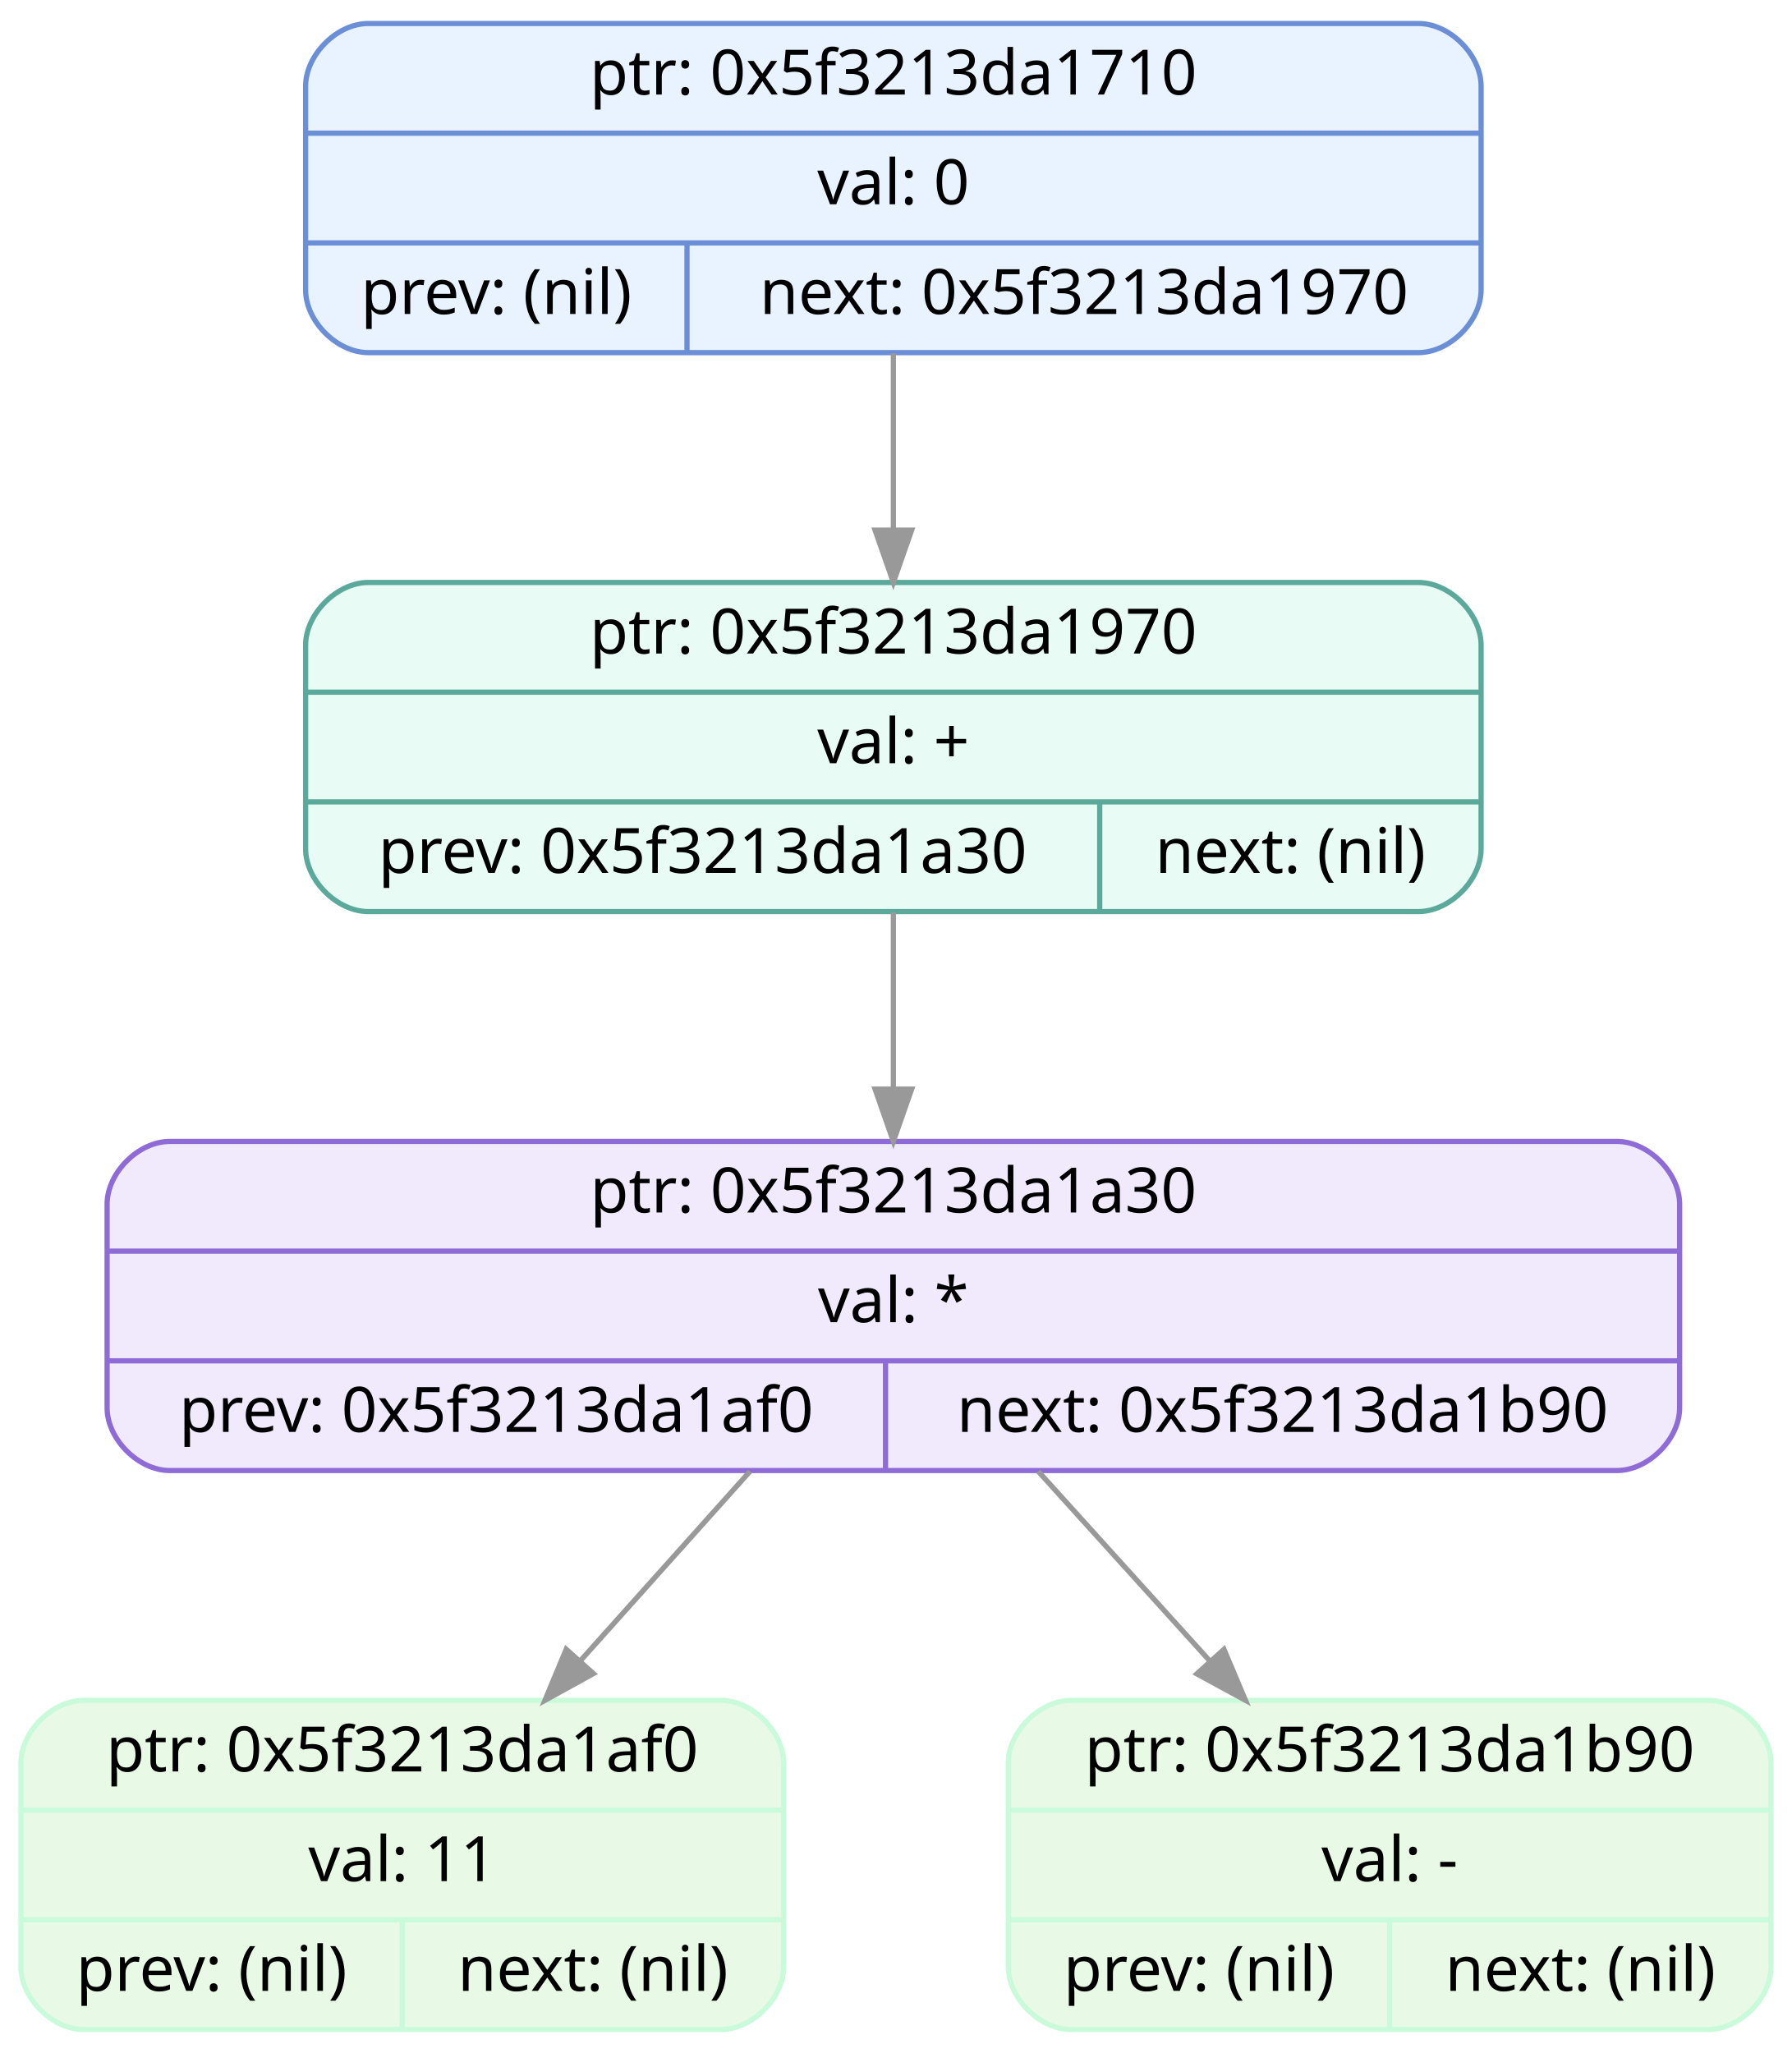
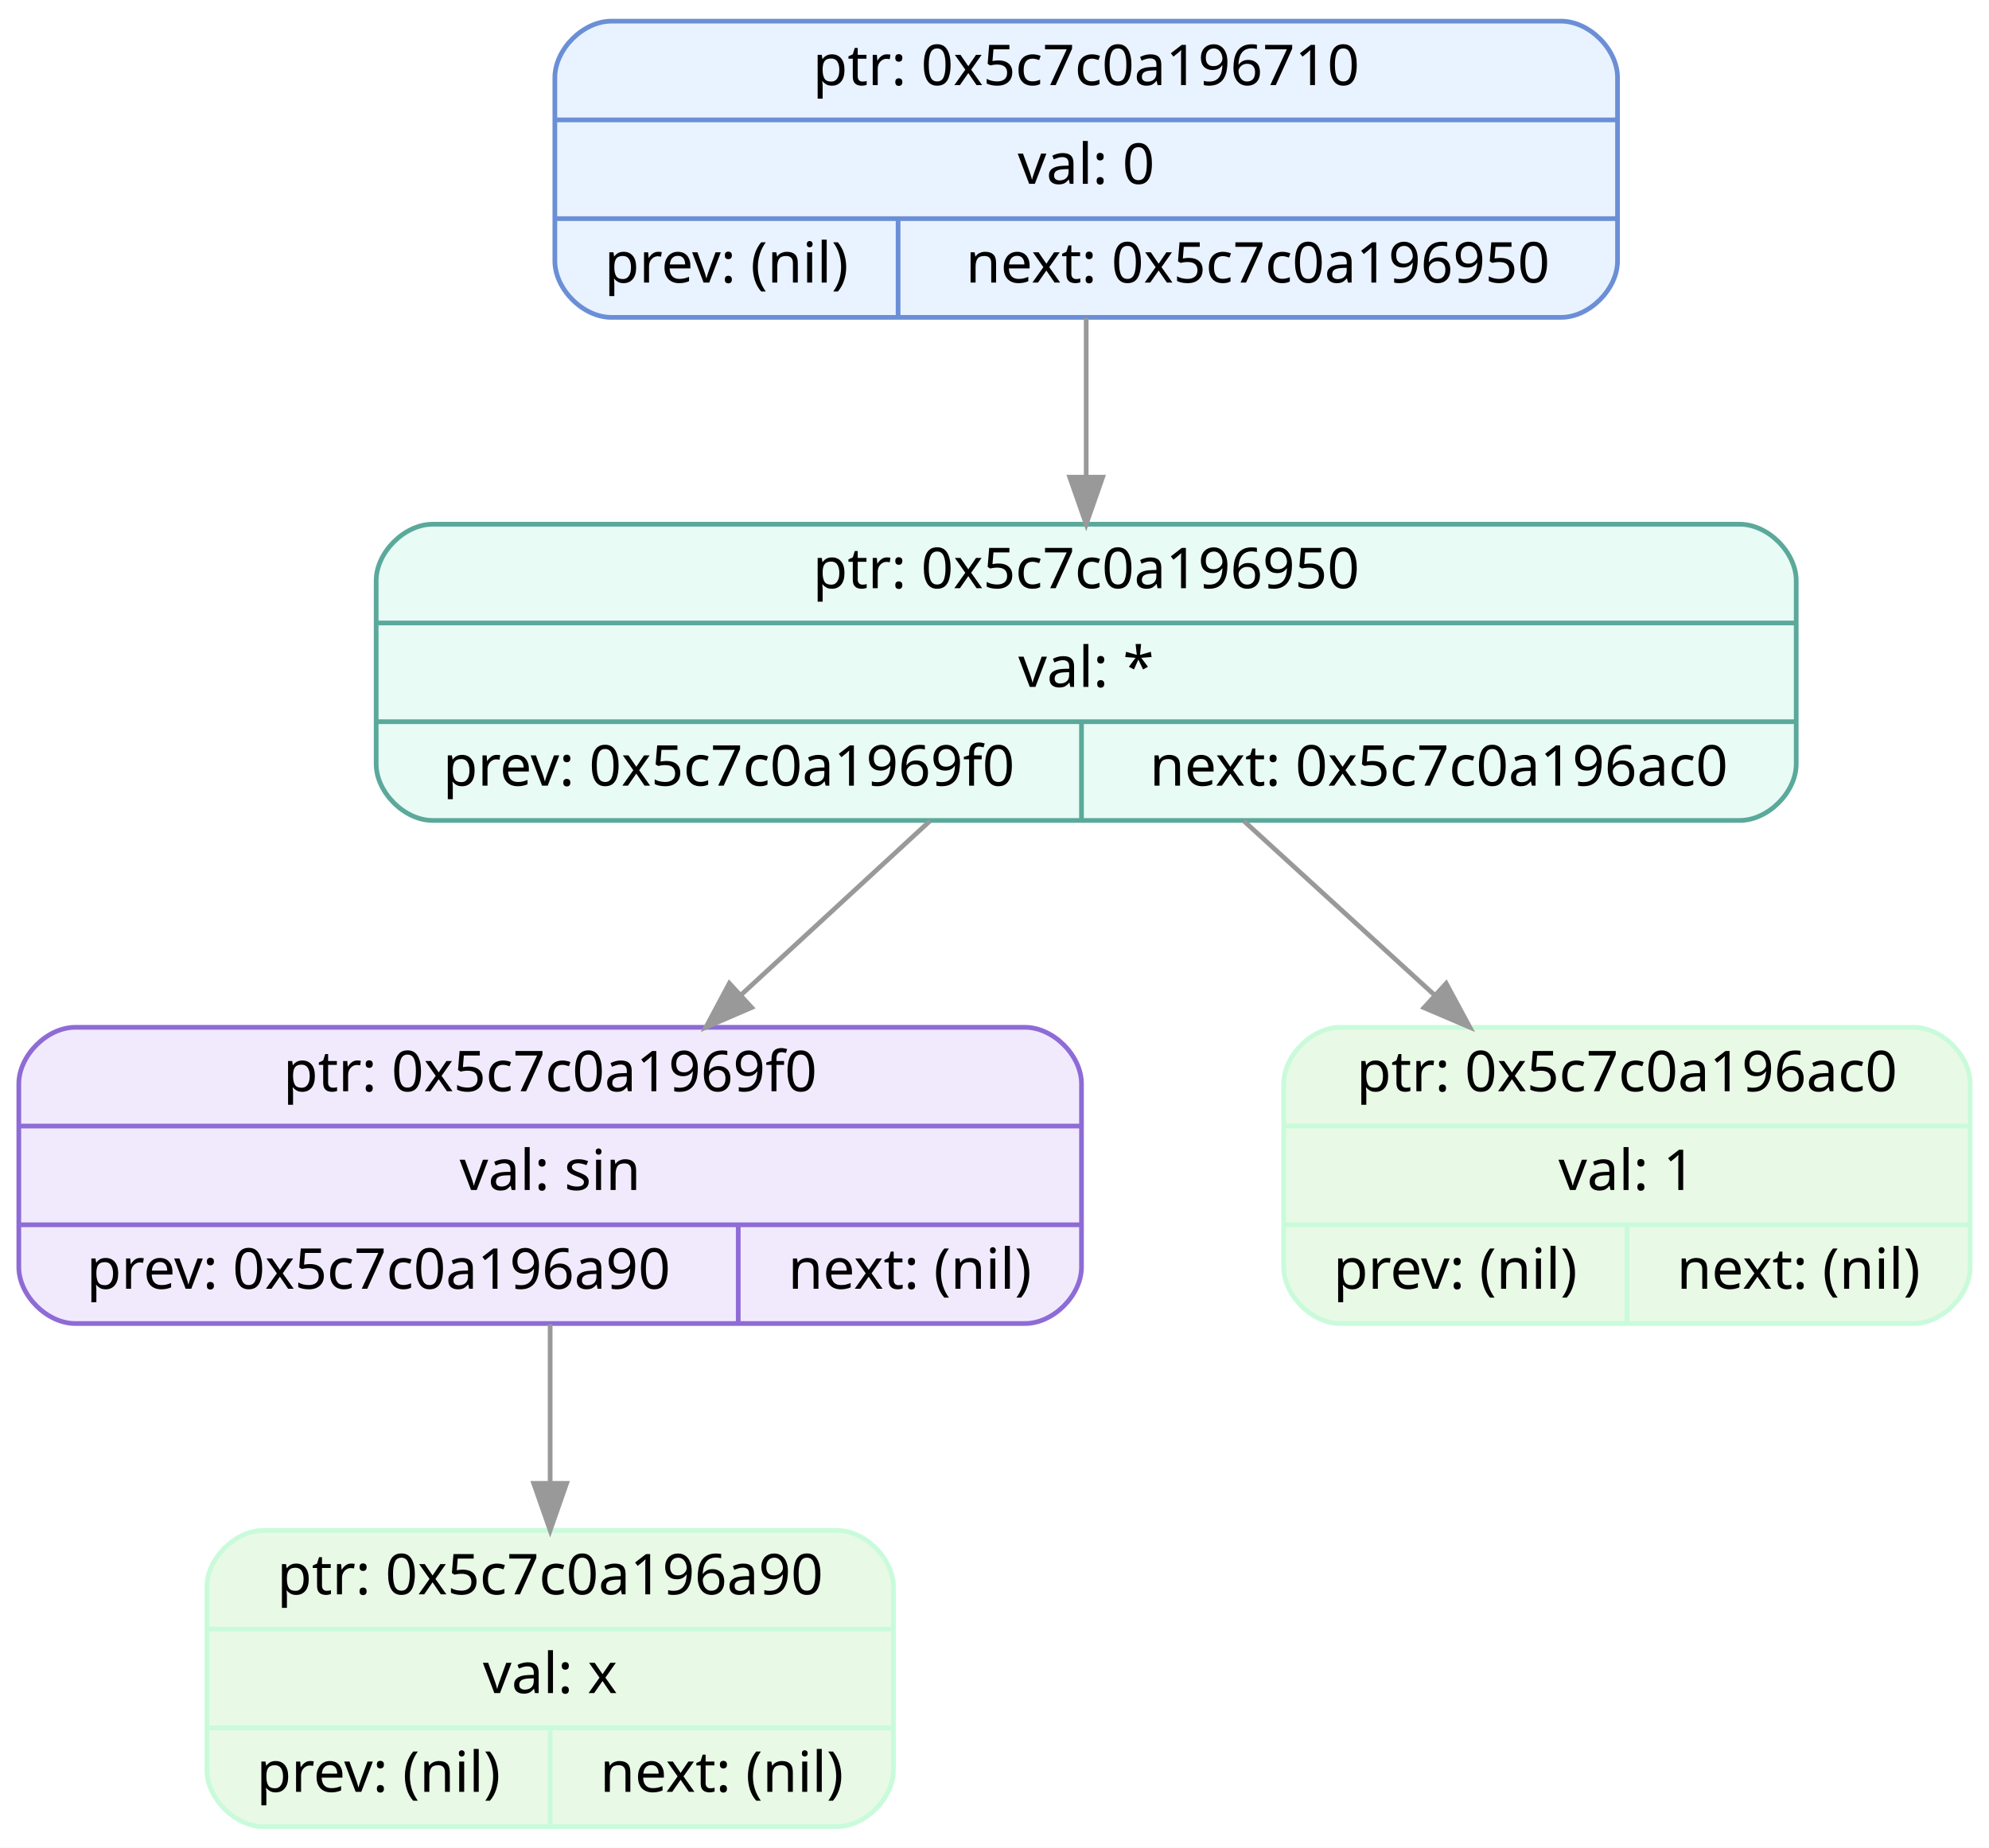
- <svg xmlns="http://www.w3.org/2000/svg" width="343pt" height="393pt" viewBox="0.00 0.00 343.00 393.00">
+ <svg xmlns="http://www.w3.org/2000/svg" width="423pt" height="393pt" viewBox="0.00 0.00 423.00 393.00">
  <g id="graph0" class="graph" transform="scale(1 1) rotate(0) translate(4 389)">
-     <polygon fill="white" stroke="transparent" points="-4,4 -4,-389 339,-389 339,4 -4,4" />
+     <polygon fill="white" stroke="transparent" points="-4,4 -4,-389 419,-389 419,4 -4,4" />
    <g id="node1" class="node">
-       <path fill="#e9f2ff" stroke="#6b8fd6" d="M66.5,-321.5C66.5,-321.5 267.5,-321.5 267.5,-321.5 273.5,-321.5 279.5,-327.5 279.5,-333.5 279.5,-333.5 279.5,-372.5 279.5,-372.5 279.5,-378.5 273.5,-384.5 267.5,-384.5 267.5,-384.5 66.5,-384.5 66.5,-384.5 60.5,-384.5 54.5,-378.5 54.5,-372.5 54.5,-372.5 54.5,-333.5 54.5,-333.5 54.5,-327.5 60.5,-321.5 66.5,-321.5" />
-       <text text-anchor="middle" x="167" y="-370.9" font-family="Fira Mono" font-size="12.00">ptr: 0x5f3213da1710</text>
-       <polyline fill="none" stroke="#6b8fd6" points="54.5,-363.5 279.5,-363.5 " />
-       <text text-anchor="middle" x="167" y="-349.9" font-family="Fira Mono" font-size="12.00">val: 0</text>
-       <polyline fill="none" stroke="#6b8fd6" points="54.5,-342.5 279.5,-342.5 " />
-       <text text-anchor="middle" x="91" y="-328.9" font-family="Fira Mono" font-size="12.00">prev: (nil)</text>
-       <polyline fill="none" stroke="#6b8fd6" points="127.5,-321.5 127.5,-342.5 " />
-       <text text-anchor="middle" x="203.5" y="-328.9" font-family="Fira Mono" font-size="12.00">next: 0x5f3213da1970</text>
+       <path fill="#e9f2ff" stroke="#6b8fd6" d="M126,-321.5C126,-321.5 328,-321.5 328,-321.5 334,-321.5 340,-327.5 340,-333.5 340,-333.5 340,-372.5 340,-372.5 340,-378.5 334,-384.5 328,-384.5 328,-384.5 126,-384.5 126,-384.5 120,-384.5 114,-378.5 114,-372.5 114,-372.5 114,-333.5 114,-333.5 114,-327.5 120,-321.5 126,-321.5" />
+       <text text-anchor="middle" x="227" y="-370.9" font-family="Fira Mono" font-size="12.00">ptr: 0x5c7c0a196710</text>
+       <polyline fill="none" stroke="#6b8fd6" points="114,-363.5 340,-363.5 " />
+       <text text-anchor="middle" x="227" y="-349.9" font-family="Fira Mono" font-size="12.00">val: 0</text>
+       <polyline fill="none" stroke="#6b8fd6" points="114,-342.5 340,-342.5 " />
+       <text text-anchor="middle" x="150.5" y="-328.9" font-family="Fira Mono" font-size="12.00">prev: (nil)</text>
+       <polyline fill="none" stroke="#6b8fd6" points="187,-321.5 187,-342.5 " />
+       <text text-anchor="middle" x="263.5" y="-328.9" font-family="Fira Mono" font-size="12.00">next: 0x5c7c0a196950</text>
    </g>
    <g id="node2" class="node">
-       <path fill="#e9fbf5" stroke="#5aa99b" d="M66.5,-214.5C66.5,-214.5 267.5,-214.5 267.5,-214.5 273.5,-214.5 279.5,-220.5 279.5,-226.5 279.5,-226.5 279.5,-265.5 279.5,-265.5 279.5,-271.5 273.5,-277.5 267.5,-277.5 267.5,-277.5 66.5,-277.5 66.5,-277.5 60.5,-277.5 54.5,-271.5 54.5,-265.5 54.5,-265.5 54.5,-226.5 54.5,-226.5 54.5,-220.5 60.5,-214.5 66.5,-214.5" />
-       <text text-anchor="middle" x="167" y="-263.9" font-family="Fira Mono" font-size="12.00">ptr: 0x5f3213da1970</text>
-       <polyline fill="none" stroke="#5aa99b" points="54.5,-256.5 279.5,-256.5 " />
-       <text text-anchor="middle" x="167" y="-242.9" font-family="Fira Mono" font-size="12.00">val: +</text>
-       <polyline fill="none" stroke="#5aa99b" points="54.5,-235.5 279.5,-235.5 " />
-       <text text-anchor="middle" x="130.5" y="-221.9" font-family="Fira Mono" font-size="12.00">prev: 0x5f3213da1a30</text>
-       <polyline fill="none" stroke="#5aa99b" points="206.5,-214.5 206.5,-235.5 " />
-       <text text-anchor="middle" x="243" y="-221.9" font-family="Fira Mono" font-size="12.00">next: (nil)</text>
+       <path fill="#e9fbf5" stroke="#5aa99b" d="M88,-214.5C88,-214.5 366,-214.5 366,-214.5 372,-214.5 378,-220.5 378,-226.5 378,-226.5 378,-265.5 378,-265.5 378,-271.5 372,-277.5 366,-277.5 366,-277.5 88,-277.5 88,-277.5 82,-277.5 76,-271.5 76,-265.5 76,-265.5 76,-226.5 76,-226.5 76,-220.5 82,-214.5 88,-214.5" />
+       <text text-anchor="middle" x="227" y="-263.9" font-family="Fira Mono" font-size="12.00">ptr: 0x5c7c0a196950</text>
+       <polyline fill="none" stroke="#5aa99b" points="76,-256.5 378,-256.5 " />
+       <text text-anchor="middle" x="227" y="-242.9" font-family="Fira Mono" font-size="12.00">val: *</text>
+       <polyline fill="none" stroke="#5aa99b" points="76,-235.5 378,-235.5 " />
+       <text text-anchor="middle" x="151" y="-221.9" font-family="Fira Mono" font-size="12.00">prev: 0x5c7c0a1969f0</text>
+       <polyline fill="none" stroke="#5aa99b" points="226,-214.5 226,-235.5 " />
+       <text text-anchor="middle" x="302" y="-221.9" font-family="Fira Mono" font-size="12.00">next: 0x5c7c0a196ac0</text>
    </g>
    <g id="edge1" class="edge">
-       <path fill="none" stroke="#999999" d="M167,-321.35C167,-310.78 167,-298.78 167,-287.54" />
-       <polygon fill="#999999" stroke="#999999" points="170.5,-287.51 167,-277.51 163.5,-287.51 170.5,-287.51" />
+       <path fill="none" stroke="#999999" d="M227,-321.35C227,-310.78 227,-298.78 227,-287.54" />
+       <polygon fill="#999999" stroke="#999999" points="230.5,-287.51 227,-277.51 223.5,-287.51 230.5,-287.51" />
    </g>
    <g id="node3" class="node">
-       <path fill="#f1eafd" stroke="#8e6bd6" d="M28.5,-107.5C28.5,-107.5 305.5,-107.5 305.5,-107.5 311.5,-107.5 317.5,-113.5 317.5,-119.5 317.5,-119.5 317.5,-158.5 317.5,-158.5 317.5,-164.5 311.5,-170.5 305.5,-170.5 305.5,-170.5 28.5,-170.5 28.5,-170.5 22.5,-170.5 16.5,-164.5 16.5,-158.5 16.5,-158.5 16.5,-119.5 16.5,-119.5 16.5,-113.5 22.5,-107.5 28.5,-107.5" />
-       <text text-anchor="middle" x="167" y="-156.9" font-family="Fira Mono" font-size="12.00">ptr: 0x5f3213da1a30</text>
-       <polyline fill="none" stroke="#8e6bd6" points="16.5,-149.5 317.5,-149.5 " />
-       <text text-anchor="middle" x="167" y="-135.9" font-family="Fira Mono" font-size="12.00">val: *</text>
-       <polyline fill="none" stroke="#8e6bd6" points="16.5,-128.5 317.5,-128.5 " />
-       <text text-anchor="middle" x="91" y="-114.9" font-family="Fira Mono" font-size="12.00">prev: 0x5f3213da1af0</text>
-       <polyline fill="none" stroke="#8e6bd6" points="165.5,-107.5 165.5,-128.5 " />
-       <text text-anchor="middle" x="241.5" y="-114.9" font-family="Fira Mono" font-size="12.00">next: 0x5f3213da1b90</text>
+       <path fill="#f1eafd" stroke="#8e6bd6" d="M12,-107.5C12,-107.5 214,-107.5 214,-107.5 220,-107.5 226,-113.5 226,-119.5 226,-119.5 226,-158.5 226,-158.5 226,-164.5 220,-170.5 214,-170.5 214,-170.5 12,-170.5 12,-170.5 6,-170.5 0,-164.5 0,-158.5 0,-158.5 0,-119.5 0,-119.5 0,-113.5 6,-107.5 12,-107.5" />
+       <text text-anchor="middle" x="113" y="-156.9" font-family="Fira Mono" font-size="12.00">ptr: 0x5c7c0a1969f0</text>
+       <polyline fill="none" stroke="#8e6bd6" points="0,-149.5 226,-149.5 " />
+       <text text-anchor="middle" x="113" y="-135.9" font-family="Fira Mono" font-size="12.00">val: sin</text>
+       <polyline fill="none" stroke="#8e6bd6" points="0,-128.5 226,-128.5 " />
+       <text text-anchor="middle" x="76.5" y="-114.9" font-family="Fira Mono" font-size="12.00">prev: 0x5c7c0a196a90</text>
+       <polyline fill="none" stroke="#8e6bd6" points="153,-107.5 153,-128.5 " />
+       <text text-anchor="middle" x="189.5" y="-114.9" font-family="Fira Mono" font-size="12.00">next: (nil)</text>
    </g>
    <g id="edge2" class="edge">
-       <path fill="none" stroke="#999999" d="M167,-214.35C167,-203.78 167,-191.78 167,-180.54" />
-       <polygon fill="#999999" stroke="#999999" points="170.5,-180.51 167,-170.51 163.5,-180.51 170.5,-180.51" />
+       <path fill="none" stroke="#999999" d="M193.72,-214.35C181.19,-202.81 166.81,-189.56 153.68,-177.47" />
+       <polygon fill="#999999" stroke="#999999" points="155.85,-174.71 146.12,-170.51 151.11,-179.86 155.85,-174.71" />
+     </g>
+     <g id="node5" class="node">
+       <path fill="#e8f9e5" stroke="#c9fbdb" d="M281,-107.5C281,-107.5 403,-107.5 403,-107.5 409,-107.5 415,-113.5 415,-119.5 415,-119.5 415,-158.5 415,-158.5 415,-164.5 409,-170.5 403,-170.5 403,-170.5 281,-170.5 281,-170.5 275,-170.5 269,-164.5 269,-158.5 269,-158.5 269,-119.5 269,-119.5 269,-113.5 275,-107.5 281,-107.5" />
+       <text text-anchor="middle" x="342" y="-156.9" font-family="Fira Mono" font-size="12.00">ptr: 0x5c7c0a196ac0</text>
+       <polyline fill="none" stroke="#c9fbdb" points="269,-149.5 415,-149.5 " />
+       <text text-anchor="middle" x="342" y="-135.9" font-family="Fira Mono" font-size="12.00">val: 1</text>
+       <polyline fill="none" stroke="#c9fbdb" points="269,-128.5 415,-128.5 " />
+       <text text-anchor="middle" x="305.5" y="-114.9" font-family="Fira Mono" font-size="12.00">prev: (nil)</text>
+       <polyline fill="none" stroke="#c9fbdb" points="342,-107.5 342,-128.5 " />
+       <text text-anchor="middle" x="378.5" y="-114.9" font-family="Fira Mono" font-size="12.00">next: (nil)</text>
+     </g>
+     <g id="edge3" class="edge">
+       <path fill="none" stroke="#999999" d="M260.57,-214.35C273.21,-202.81 287.72,-189.56 300.96,-177.47" />
+       <polygon fill="#999999" stroke="#999999" points="303.56,-179.84 308.59,-170.51 298.84,-174.67 303.56,-179.84" />
    </g>
    <g id="node4" class="node">
-       <path fill="#e8f9e5" stroke="#c9fbdb" d="M12,-0.5C12,-0.5 134,-0.5 134,-0.5 140,-0.5 146,-6.5 146,-12.5 146,-12.5 146,-51.5 146,-51.5 146,-57.5 140,-63.5 134,-63.5 134,-63.5 12,-63.5 12,-63.5 6,-63.5 0,-57.5 0,-51.5 0,-51.5 0,-12.5 0,-12.5 0,-6.5 6,-0.5 12,-0.5" />
-       <text text-anchor="middle" x="73" y="-49.9" font-family="Fira Mono" font-size="12.00">ptr: 0x5f3213da1af0</text>
-       <polyline fill="none" stroke="#c9fbdb" points="0,-42.5 146,-42.5 " />
-       <text text-anchor="middle" x="73" y="-28.9" font-family="Fira Mono" font-size="12.00">val: 11</text>
-       <polyline fill="none" stroke="#c9fbdb" points="0,-21.5 146,-21.5 " />
-       <text text-anchor="middle" x="36.5" y="-7.9" font-family="Fira Mono" font-size="12.00">prev: (nil)</text>
-       <polyline fill="none" stroke="#c9fbdb" points="73,-0.5 73,-21.5 " />
-       <text text-anchor="middle" x="109.5" y="-7.9" font-family="Fira Mono" font-size="12.00">next: (nil)</text>
-     </g>
-     <g id="edge3" class="edge">
-       <path fill="none" stroke="#999999" d="M139.56,-107.35C129.42,-96.03 117.81,-83.06 107.15,-71.15" />
-       <polygon fill="#999999" stroke="#999999" points="109.59,-68.63 100.31,-63.51 104.38,-73.29 109.59,-68.63" />
-     </g>
-     <g id="node5" class="node">
-       <path fill="#e8f9e5" stroke="#c9fbdb" d="M201,-0.5C201,-0.5 323,-0.5 323,-0.5 329,-0.5 335,-6.5 335,-12.5 335,-12.5 335,-51.5 335,-51.5 335,-57.5 329,-63.5 323,-63.5 323,-63.5 201,-63.5 201,-63.5 195,-63.5 189,-57.5 189,-51.5 189,-51.5 189,-12.5 189,-12.5 189,-6.5 195,-0.5 201,-0.5" />
-       <text text-anchor="middle" x="262" y="-49.9" font-family="Fira Mono" font-size="12.00">ptr: 0x5f3213da1b90</text>
-       <polyline fill="none" stroke="#c9fbdb" points="189,-42.5 335,-42.5 " />
-       <text text-anchor="middle" x="262" y="-28.9" font-family="Fira Mono" font-size="12.00">val: -</text>
-       <polyline fill="none" stroke="#c9fbdb" points="189,-21.5 335,-21.5 " />
-       <text text-anchor="middle" x="225.5" y="-7.9" font-family="Fira Mono" font-size="12.00">prev: (nil)</text>
-       <polyline fill="none" stroke="#c9fbdb" points="262,-0.5 262,-21.5 " />
-       <text text-anchor="middle" x="298.5" y="-7.9" font-family="Fira Mono" font-size="12.00">next: (nil)</text>
+       <path fill="#e8f9e5" stroke="#c9fbdb" d="M52,-0.5C52,-0.5 174,-0.5 174,-0.5 180,-0.5 186,-6.5 186,-12.5 186,-12.5 186,-51.5 186,-51.5 186,-57.5 180,-63.5 174,-63.5 174,-63.5 52,-63.5 52,-63.5 46,-63.5 40,-57.5 40,-51.5 40,-51.5 40,-12.5 40,-12.5 40,-6.5 46,-0.5 52,-0.5" />
+       <text text-anchor="middle" x="113" y="-49.9" font-family="Fira Mono" font-size="12.00">ptr: 0x5c7c0a196a90</text>
+       <polyline fill="none" stroke="#c9fbdb" points="40,-42.5 186,-42.5 " />
+       <text text-anchor="middle" x="113" y="-28.9" font-family="Fira Mono" font-size="12.00">val: x</text>
+       <polyline fill="none" stroke="#c9fbdb" points="40,-21.5 186,-21.5 " />
+       <text text-anchor="middle" x="76.5" y="-7.9" font-family="Fira Mono" font-size="12.00">prev: (nil)</text>
+       <polyline fill="none" stroke="#c9fbdb" points="113,-0.5 113,-21.5 " />
+       <text text-anchor="middle" x="149.5" y="-7.9" font-family="Fira Mono" font-size="12.00">next: (nil)</text>
    </g>
    <g id="edge4" class="edge">
-       <path fill="none" stroke="#999999" d="M194.73,-107.35C204.98,-96.03 216.71,-83.06 227.48,-71.15" />
-       <polygon fill="#999999" stroke="#999999" points="230.28,-73.27 234.4,-63.51 225.09,-68.58 230.28,-73.27" />
+       <path fill="none" stroke="#999999" d="M113,-107.35C113,-96.78 113,-84.78 113,-73.54" />
+       <polygon fill="#999999" stroke="#999999" points="116.5,-73.51 113,-63.51 109.5,-73.51 116.5,-73.51" />
    </g>
  </g>
</svg>
